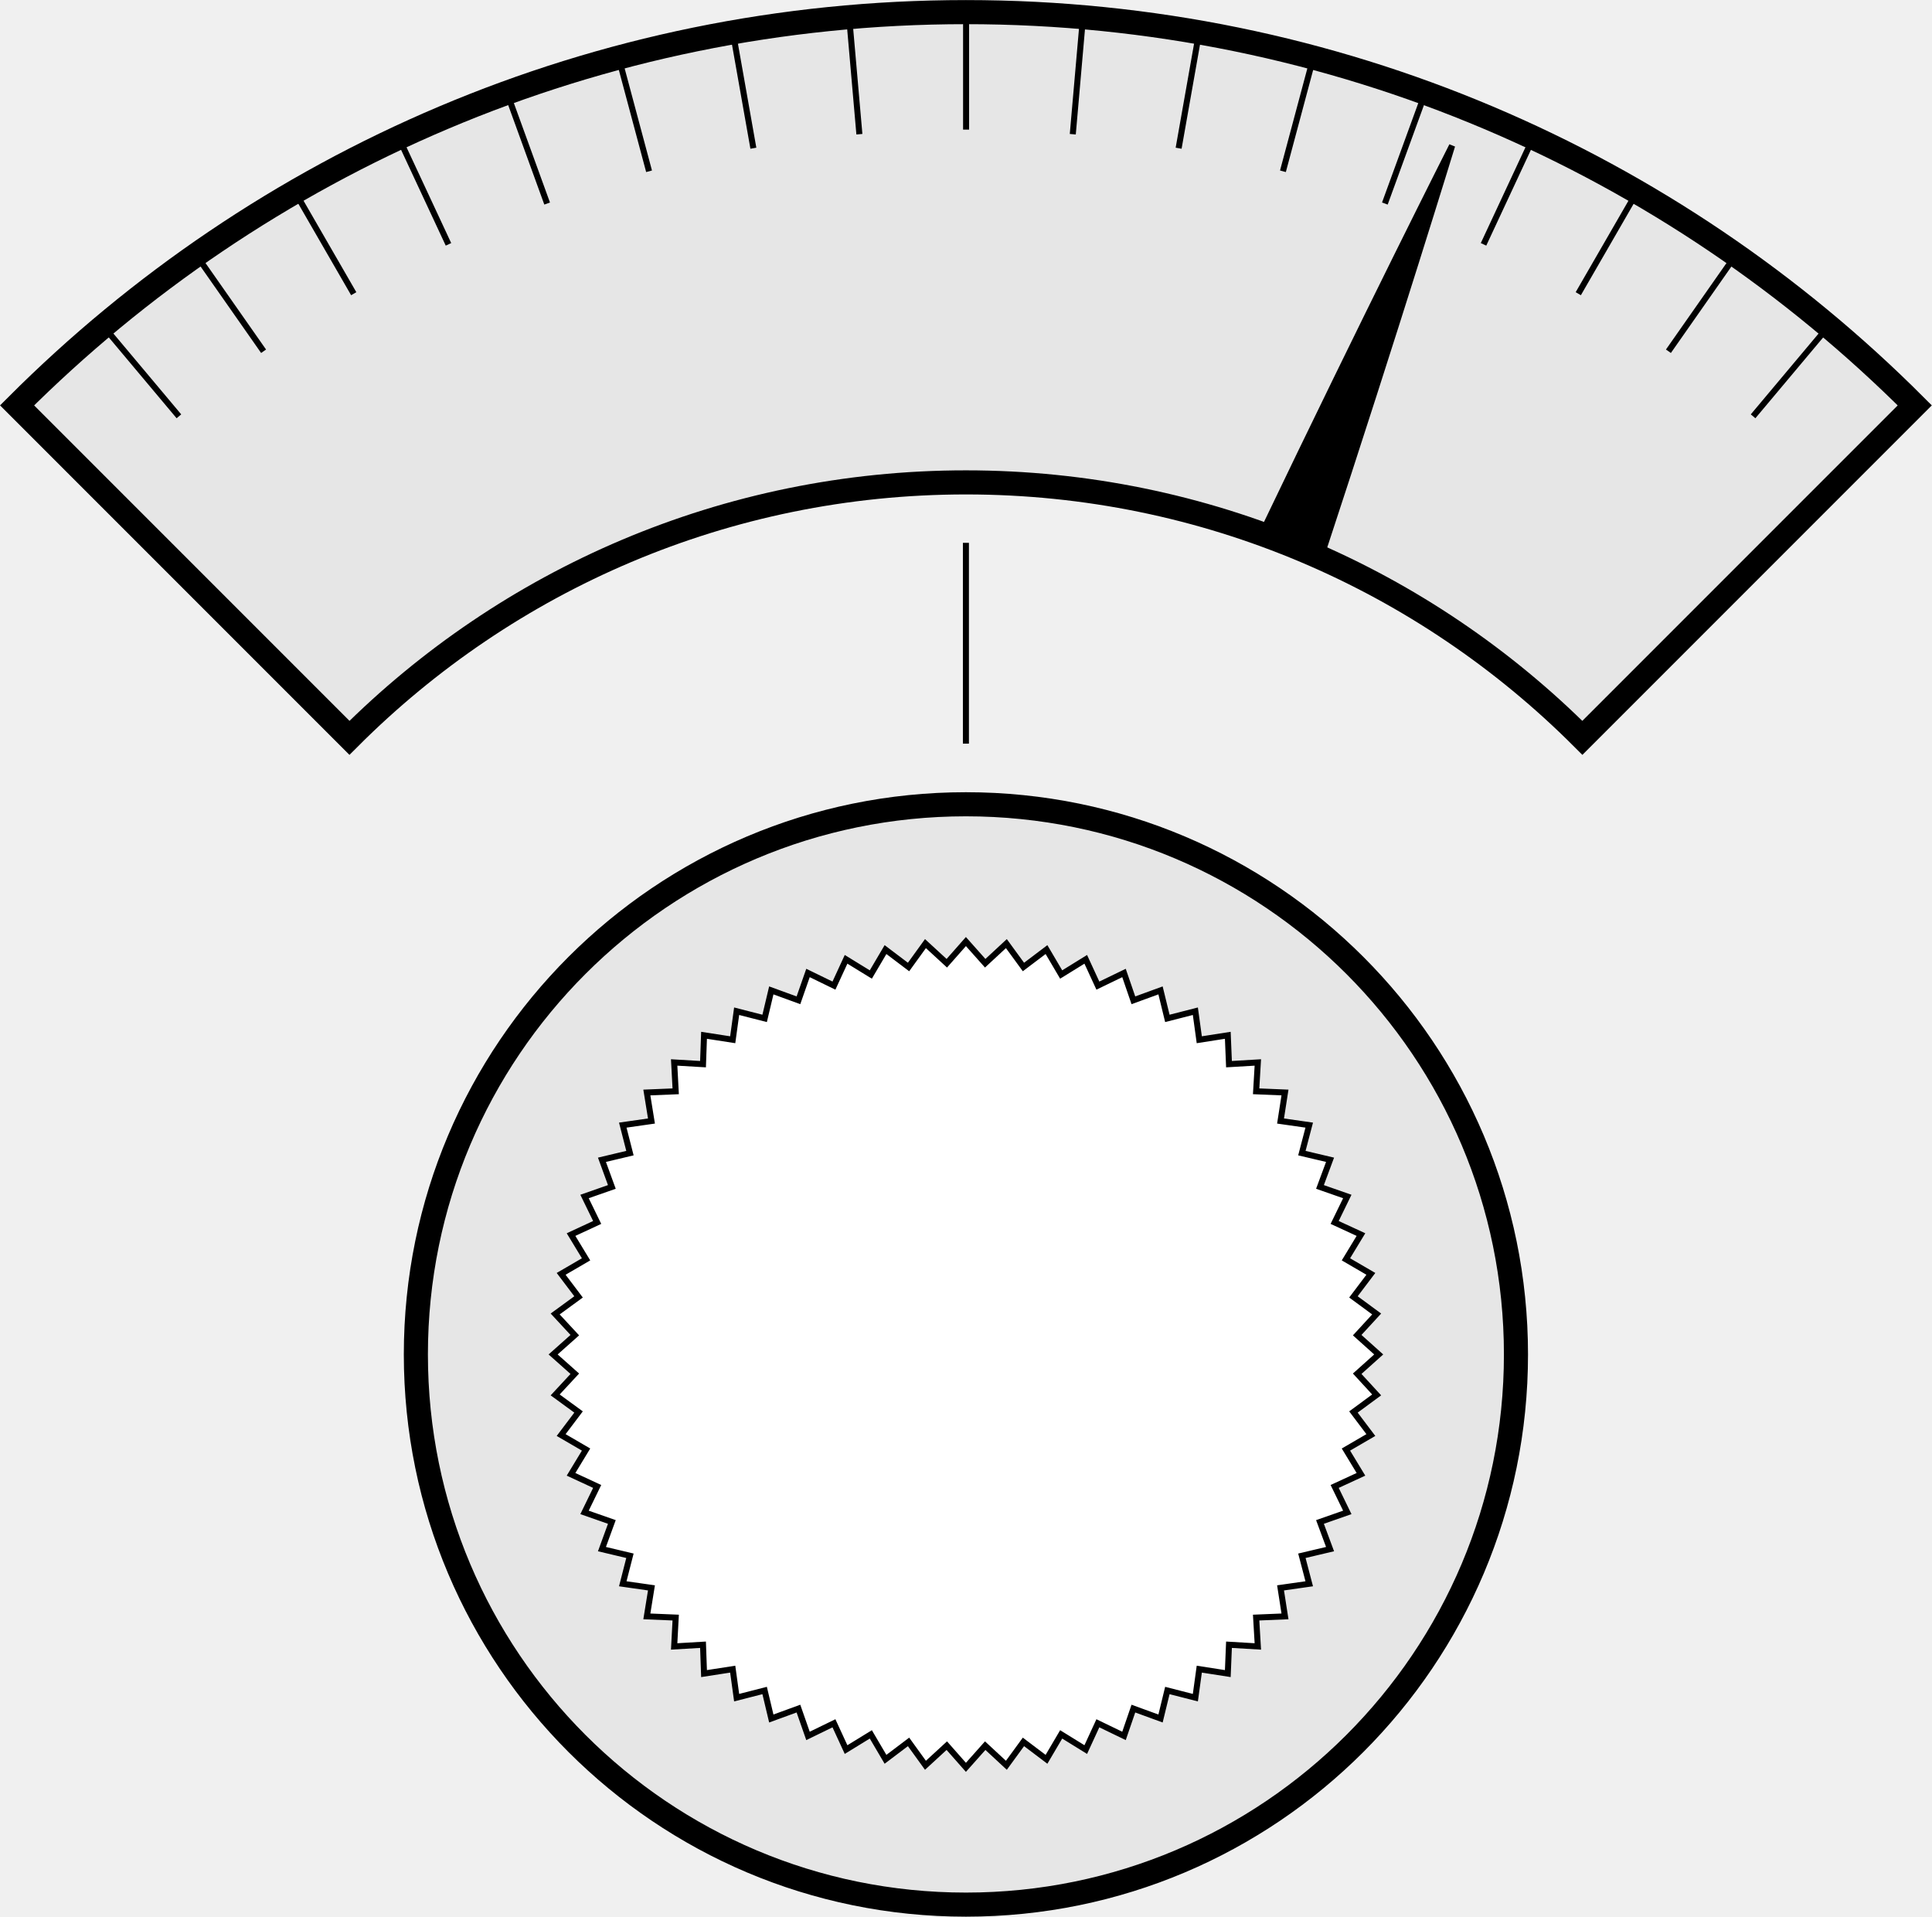
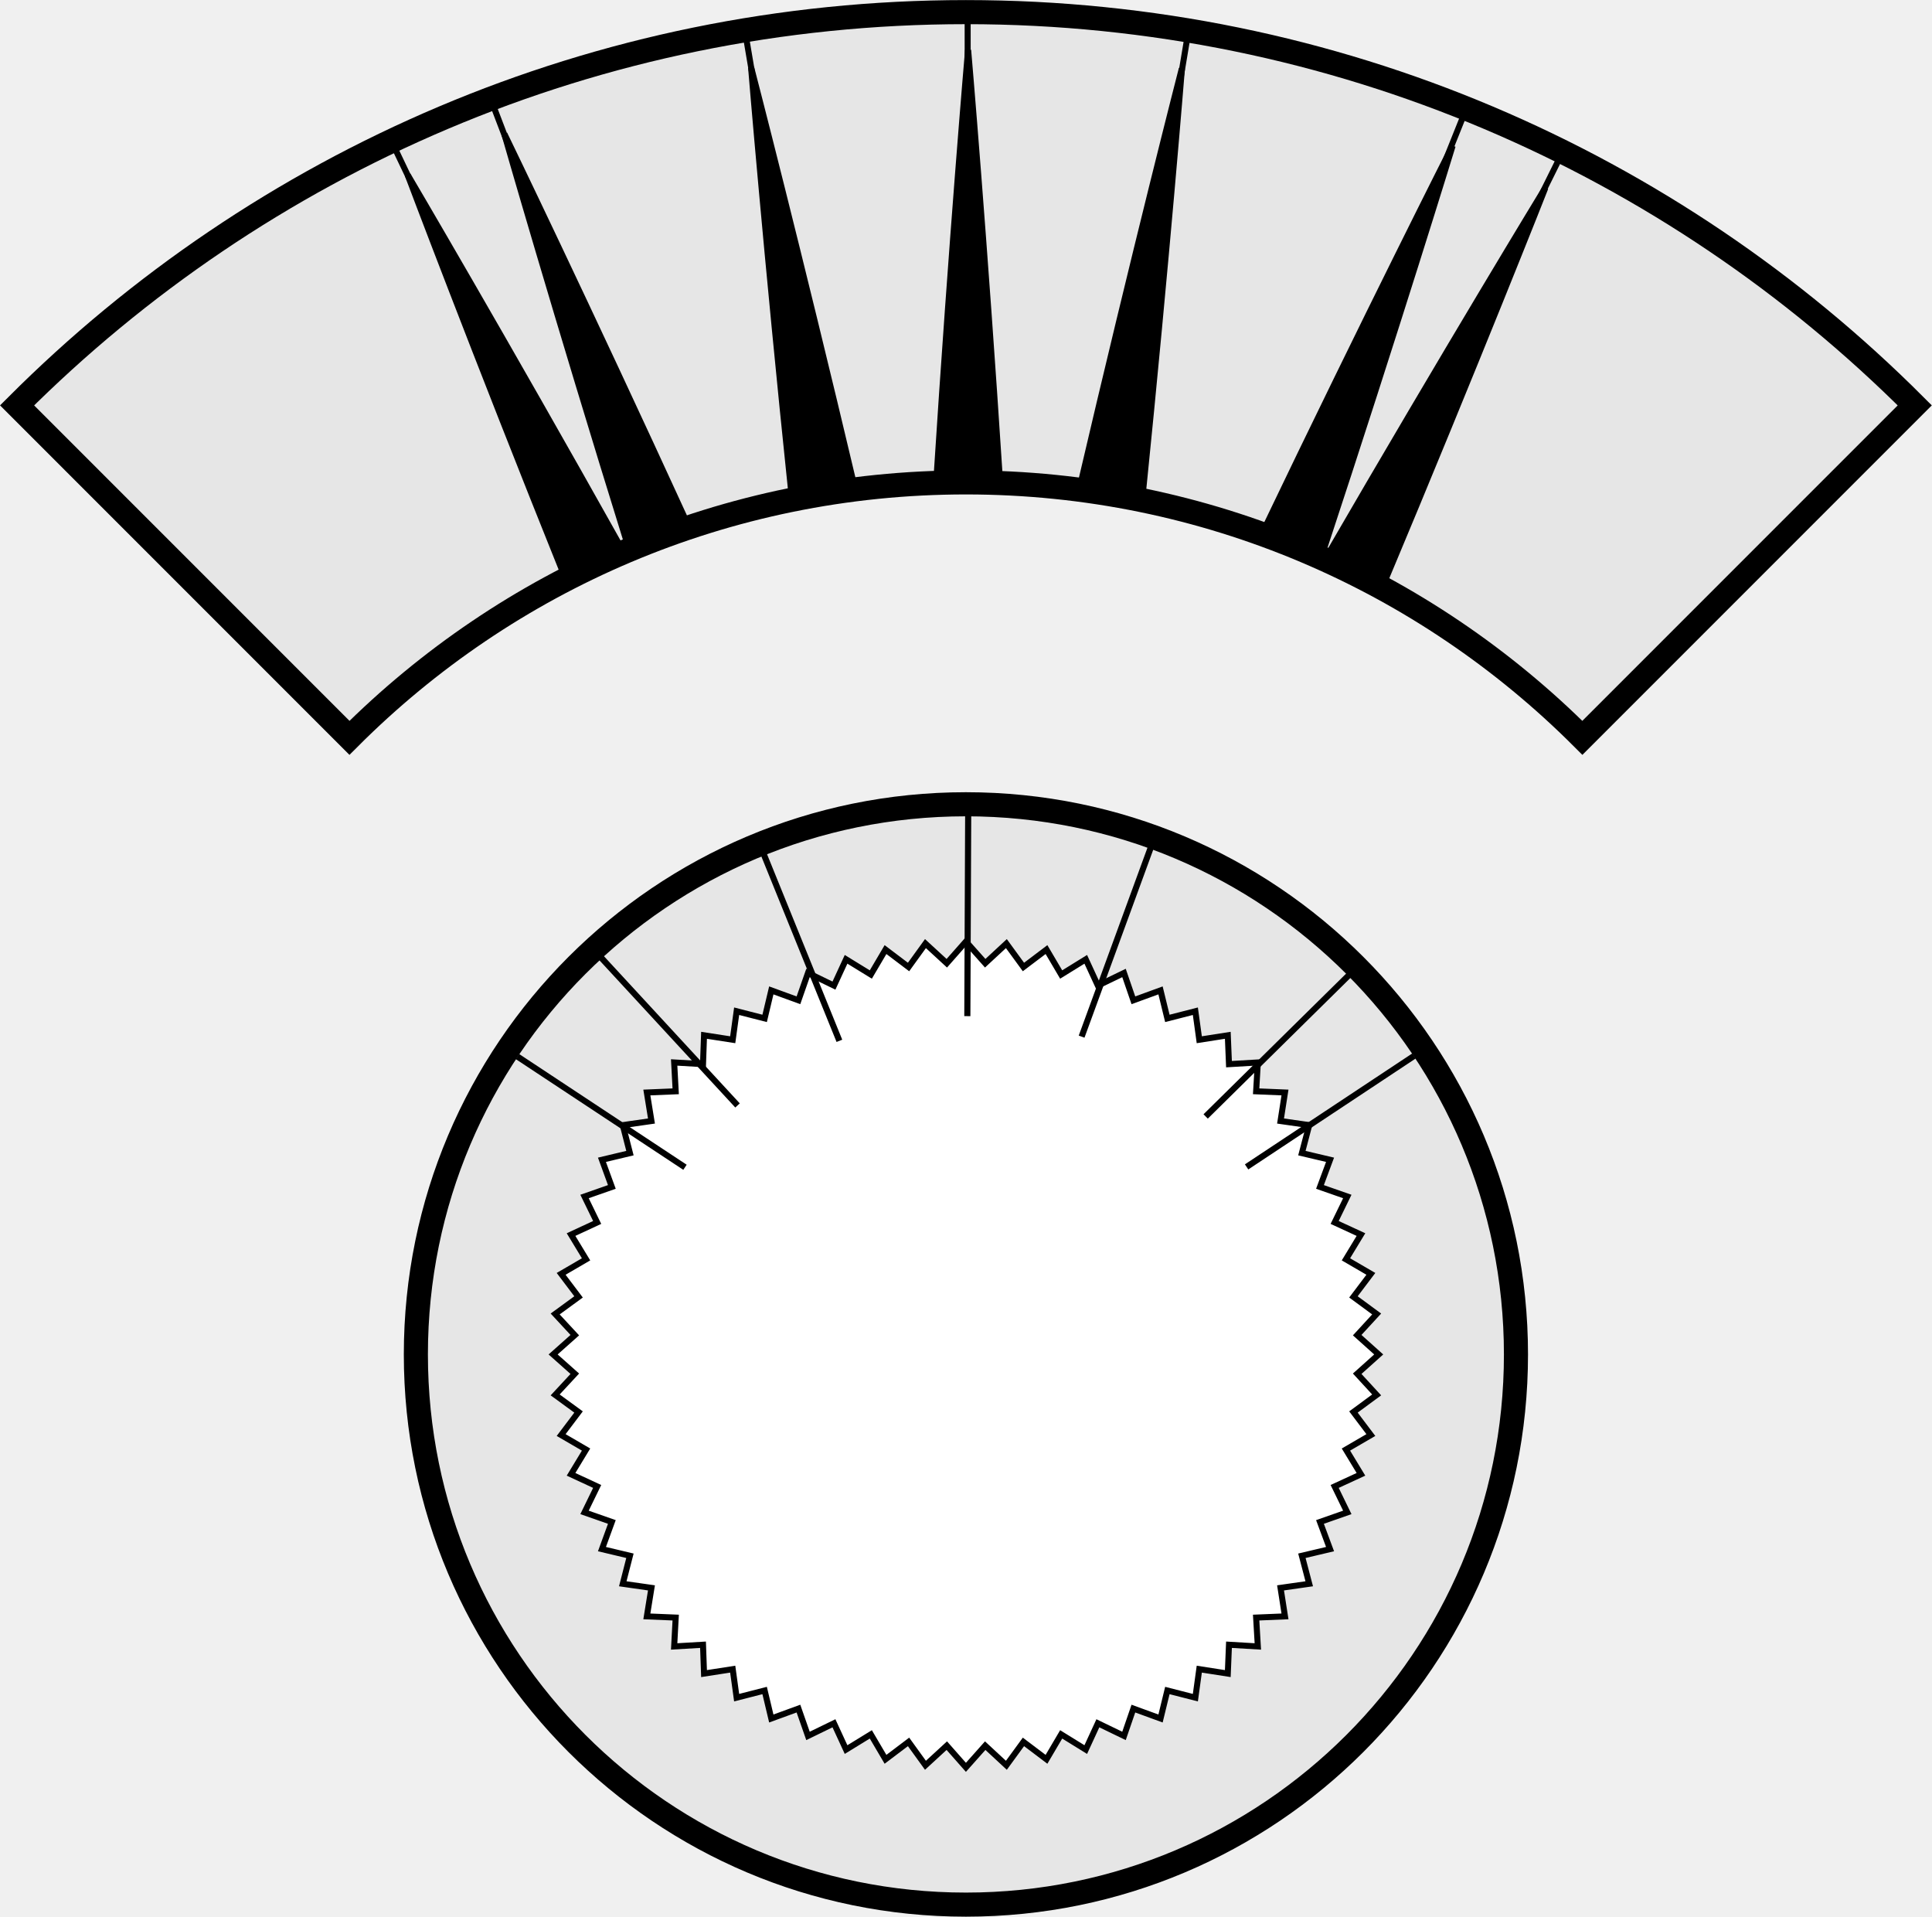
- <svg xmlns="http://www.w3.org/2000/svg" style="fill-rule:evenodd;text-rendering:geometricPrecision;image-rendering:optimizeQuality;clip-rule:evenodd;shape-rendering:geometricPrecision" xml:space="preserve" viewBox="0 0 11317 11225">
-   <defs>
-     <style type="text/css">
+ <svg xmlns="http://www.w3.org/2000/svg" style="fill-rule:evenodd;text-rendering:geometricPrecision;image-rendering:optimizeQuality;clip-rule:evenodd;shape-rendering:geometricPrecision" xml:space="preserve" viewBox="0 0 11317 11225" version="1.1" id="svg100">
+   <defs id="defs55">
+     <style type="text/css" id="style53">
    .str0 {stroke:black;stroke-width:35.28}
    .str2 {stroke:black;stroke-width:35.28}
    .str3 {stroke:black;stroke-width:35.82}
    .str1 {stroke:black;stroke-width:141.1}
    .fil0 {fill:none}
    .fil2 {fill:black}
    .fil1 {fill:#E6E6E6}
    .fil3 {fill:white}
  </style>
  </defs>
-   <g id="Laag_x0020_1">
-     <line y1="4355" x2="5658" x1="5658" y2="3179" class="fil0 str0" />
-     <path class="fil1 str1" d="m2047 4321l-1947-1947c1423-1423 3388-2303 5558-2303s4136 880 5558 2303l-1947 1947c-924-924-2201-1496-3611-1496s-2687 572-3611 1496z" />
-     <circle cy="7932" cx="5658" r="3222" class="fil1 str1" />
-     <line y1="2438" x2="605" x1="1048" y2="1910" class="fil0 str2" />
-     <line y1="2057" x2="1149" x1="1544" y2="1493" class="fil0 str2" />
-     <line y1="1720" x2="1728" x1="2072" y2="1124" class="fil0 str2" />
-     <line y1="1431" x2="2336" x1="2627" y2="807" class="fil0 str2" />
-     <line y1="1192" x2="2970" x1="3205" y2="545" class="fil0 str2" />
-     <line y1="1003" x2="3624" x1="3802" y2="338" class="fil0 str2" />
-     <line y1="868" x2="4293" x1="4413" y2="190" class="fil0 str2" />
-     <line y1="786" x2="4974" x1="5034" y2="100" class="fil0 str2" />
-     <line y1="759" x2="5659" x1="5659" y2="71" class="fil0 str2" />
-     <line y1="2438" x2="10712" x1="10269" y2="1910" class="fil0 str2" />
-     <line y1="2057" x2="10168" x1="9773" y2="1493" class="fil0 str2" />
-     <line y1="1720" x2="9589" x1="9245" y2="1124" class="fil0 str2" />
-     <line y1="1431" x2="8981" x1="8690" y2="807" class="fil0 str2" />
-     <line y1="1192" x2="8348" x1="8112" y2="545" class="fil0 str2" />
-     <line y1="1003" x2="7693" x1="7515" y2="338" class="fil0 str2" />
-     <line y1="868" x2="7024" x1="6904" y2="190" class="fil0 str2" />
-     <line y1="786" x2="6344" x1="6284" y2="100" class="fil0 str2" />
-     <path class="fil2 str3" d="m7390 3127c623-1301 1116-2274 1116-2274s-319 1044-770 2413c-57-25-114-50-172-73s-116-45-174-66z" />
-     <polygon points="5658 5514 5771 5641 5895 5526 5995 5663 6130 5561 6216 5707 6360 5618 6431 5772 6584 5698 6639 5858 6798 5800 6838 5964 7002 5922 7025 6089 7192 6063 7199 6232 7368 6222 7358 6391 7527 6398 7501 6565 7669 6589 7626 6753 7791 6792 7732 6951 7892 7007 7818 7159 7972 7230 7884 7375 8030 7460 7928 7595 8064 7695 7950 7819 8076 7932 7950 8045 8064 8169 7928 8269 8030 8404 7884 8489 7972 8634 7818 8705 7892 8857 7732 8913 7791 9072 7626 9111 7669 9275 7501 9299 7527 9466 7358 9473 7368 9642 7199 9632 7192 9801 7025 9775 7002 9942 6838 9900 6798 10064 6639 10006 6584 10166 6431 10092 6360 10246 6216 10157 6130 10303 5995 10201 5895 10338 5771 10223 5658 10350 5546 10223 5421 10338 5322 10201 5187 10303 5101 10157 4956 10246 4885 10092 4733 10166 4677 10006 4518 10064 4479 9900 4315 9942 4292 9775 4124 9801 4118 9632 3949 9642 3958 9473 3789 9466 3816 9299 3648 9275 3690 9111 3526 9072 3584 8913 3424 8857 3498 8705 3345 8634 3433 8489 3287 8404 3389 8269 3252 8169 3367 8045 3240 7932 3367 7819 3252 7695 3389 7595 3287 7460 3433 7375 3345 7230 3498 7159 3424 7007 3584 6951 3526 6792 3690 6753 3648 6589 3816 6565 3789 6398 3958 6391 3949 6222 4118 6232 4124 6063 4292 6089 4315 5922 4479 5964 4518 5800 4677 5858 4733 5698 4885 5772 4956 5618 5101 5707 5187 5561 5322 5663 5421 5526 5546 5641" class="fil3 str0" />
-   </g>
+   <path class="fil1 str1" d="M 2047,4321 100,2374 C 1523,951 3488,71 5658,71 7828,71 9794,951 11216,2374 L 9269,4321 C 8345,3397 7068,2825 5658,2825 4248,2825 2971,3397 2047,4321 Z" id="path59" />
+   <circle cy="7932" cx="5658" r="3222" class="fil1 str1" id="circle61" />
+   <polygon id="circle" points="5895,5526 5995,5663 6130,5561 6216,5707 6360,5618 6431,5772 6584,5698 6639,5858 6798,5800 6838,5964 7002,5922 7025,6089 7192,6063 7199,6232 7368,6222 7358,6391 7527,6398 7501,6565 7669,6589 7626,6753 7791,6792 7732,6951 7892,7007 7818,7159 7972,7230 7884,7375 8030,7460 7928,7595 8064,7695 7950,7819 8076,7932 7950,8045 8064,8169 7928,8269 8030,8404 7884,8489 7972,8634 7818,8705 7892,8857 7732,8913 7791,9072 7626,9111 7669,9275 7501,9299 7527,9466 7358,9473 7368,9642 7199,9632 7192,9801 7025,9775 7002,9942 6838,9900 6798,10064 6639,10006 6584,10166 6431,10092 6360,10246 6216,10157 6130,10303 5995,10201 5895,10338 5771,10223 5658,10350 5546,10223 5421,10338 5322,10201 5187,10303 5101,10157 4956,10246 4885,10092 4733,10166 4677,10006 4518,10064 4479,9900 4315,9942 4292,9775 4124,9801 4118,9632 3949,9642 3958,9473 3789,9466 3816,9299 3648,9275 3690,9111 3526,9072 3584,8913 3424,8857 3498,8705 3345,8634 3433,8489 3287,8404 3389,8269 3252,8169 3367,8045 3240,7932 3367,7819 3252,7695 3389,7595 3287,7460 3433,7375 3345,7230 3498,7159 3424,7007 3584,6951 3526,6792 3690,6753 3648,6589 3816,6565 3789,6398 3958,6391 3949,6222 4118,6232 4124,6063 4292,6089 4315,5922 4479,5964 4518,5800 4677,5858 4733,5698 4885,5772 4956,5618 5101,5707 5187,5561 5322,5663 5421,5526 5546,5641 5658,5514 5771,5641 " class="fil3 str0" />
+   <line y1="1221.693" x2="2873.718" x1="3119.486" y2="577.775" class="fil0 str2 line33" id="line33_1" />
+   <line y1="755.775" x2="5668.135" x1="5668.491" y2="66.549" class="fil0 str2 line33" id="line33_2" />
+   <line y1="1274.118" x2="8589.897" x1="8333.501" y2="634.357" class="fil0 str2 line33" id="line33_3" />
+   <line y1="1447.761" x2="2292.605" x1="2589.387" y2="825.705" class="fil0 str2 line25" id="line25_1" />
+   <line y1="854.019" x2="4362.699" x1="4477.72" y2="174.458" class="fil0 str2 line25" id="line25_2" />
+   <line y1="855.35" x2="6962.545" x1="6849.174" y2="175.511" class="fil0 str2 line25" id="line25_3" />
+   <line y1="1505.535" x2="9154.418" x1="8848.395" y2="887.973" class="fil0 str2 line25" id="line25_4" />
+   <path id="arrow25_1" class="fil2 str3 arrow25" d="M 3310.95,3384.468 C 2772.775,2046.149 2388.569,1025.285 2388.569,1025.285 c 0,0 554.113,940.562 1258.632,2198.025 -117.627,50.923 -230.496,105.971 -336.252,161.158 z" />
+   <path id="arrow25_2" class="fil2 str3 arrow25" d="M 4638.724,2917.223 C 4488.88,1482.554 4399.88,395.421 4399.88,395.421 c 0,0 274.43,1056.591 606.43,2459.21 -127.09,16.652 -250.739,38.578 -367.586,62.592 z" />
+   <path id="arrow25_3" class="fil2 str3 arrow25" d="M 6322.916,2862.584 C 6651.112,1457.943 6922.997,401.602 6922.997,401.602 c 0,0 -86.677,1088.202 -232.265,2522.206 -125.536,-25.881 -249.548,-45.652 -367.816,-61.224 z" />
+   <path id="arrow25_4" class="fil2 str3 arrow25" d="m 7760.072,3279.5 c 723.597,-1247.852 1291.749,-2178.971 1291.749,-2178.971 0,0 -400.288,1015.611 -957.78,2344.808 -112.53,-61.369 -225.384,-116.45 -333.969,-165.837 z" />
+   <path id="arrow33_1" class="fil2 str3 arrow33" d="M 3683.062,3210.635 C 3254.877,1833.179 2954.484,784.588 2954.484,784.588 c 0,0 476.237,982.291 1076.761,2292.609 -121.36,41.244 -238.311,86.984 -348.183,133.438 z" />
+   <path id="arrow33_2" class="fil2 str3 arrow33" d="m 5484.62,2819.316 c 92.158,-1439.526 186.191,-2526.235 186.191,-2526.235 0,0 93.893,1087.603 186.686,2525.989 -128.085,-4.833 -253.66,-3.891 -372.877,0.247 z" />
+   <path id="arrow33_3" class="fil2 str3 arrow33" d="M 7391.857,3127.681 C 8015.364,1826.925 8508.743,854.117 8508.743,854.117 c 0,0 -319.407,1043.876 -770.941,2412.7 -116.996,-52.355 -233.822,-98.415 -345.946,-139.135 z" />
+   <line y1="6835.877" x2="3031.192" x1="4012.388" y2="6187.625" class="fil0 str3 marker25" id="marker25_1" />
+   <line y1="6095.304" x2="4474.976" x1="4916.873" y2="5005.486" class="fil0 str3 marker25" id="marker25_2" />
+   <line y1="6070.849" x2="6739.774" x1="6335.698" y2="4966.45" class="fil0 str3 marker25" id="marker25_3" />
+   <line y1="6833.672" x2="8282.479" x1="7302.154" y2="6184.106" class="fil0 str3 marker25" id="marker25_4" />
+   <line y1="6473.824" x2="3522.544" x1="4320.204" y2="5609.698" class="fil0 str3 marker33" id="marker33_1" />
+   <line y1="5950.782" x2="5671.282" x1="5666.321" y2="4774.792" class="fil0 str3 marker33" id="marker33_2" />
+   <line y1="6538.218" x2="7899.695" x1="7062.351" y2="5712.488" class="fil0 str3 marker33" id="marker33_3" />
</svg>
